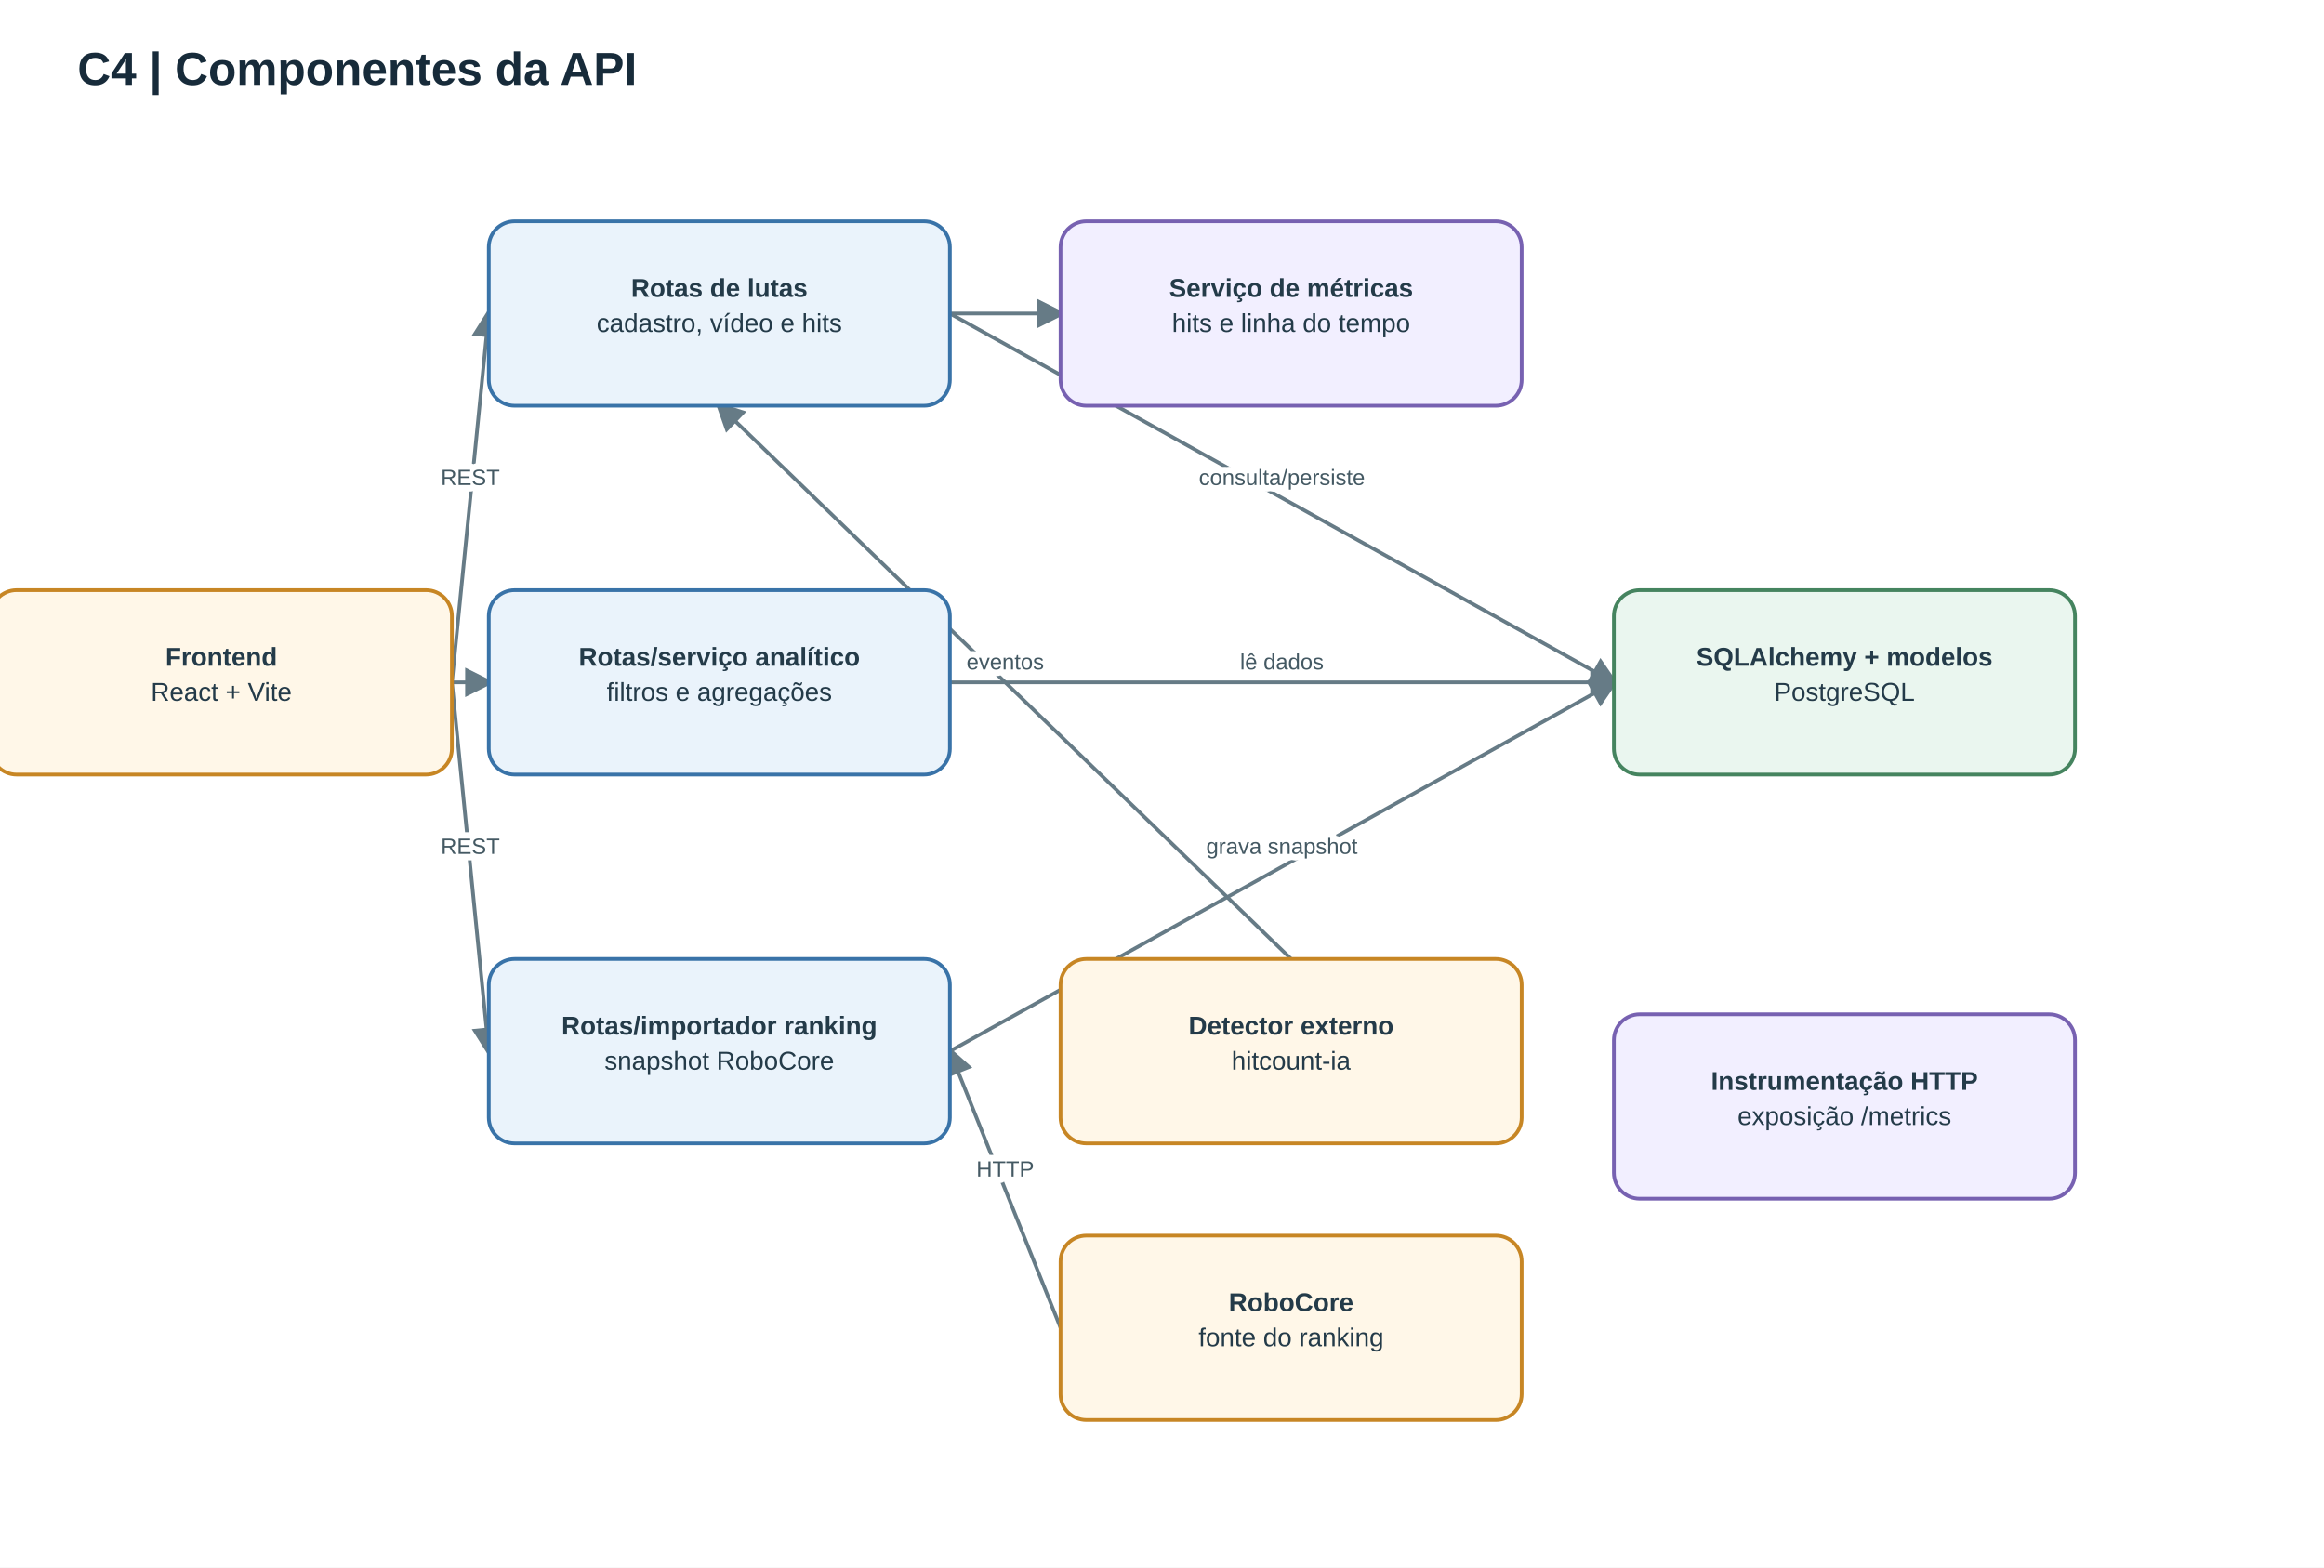
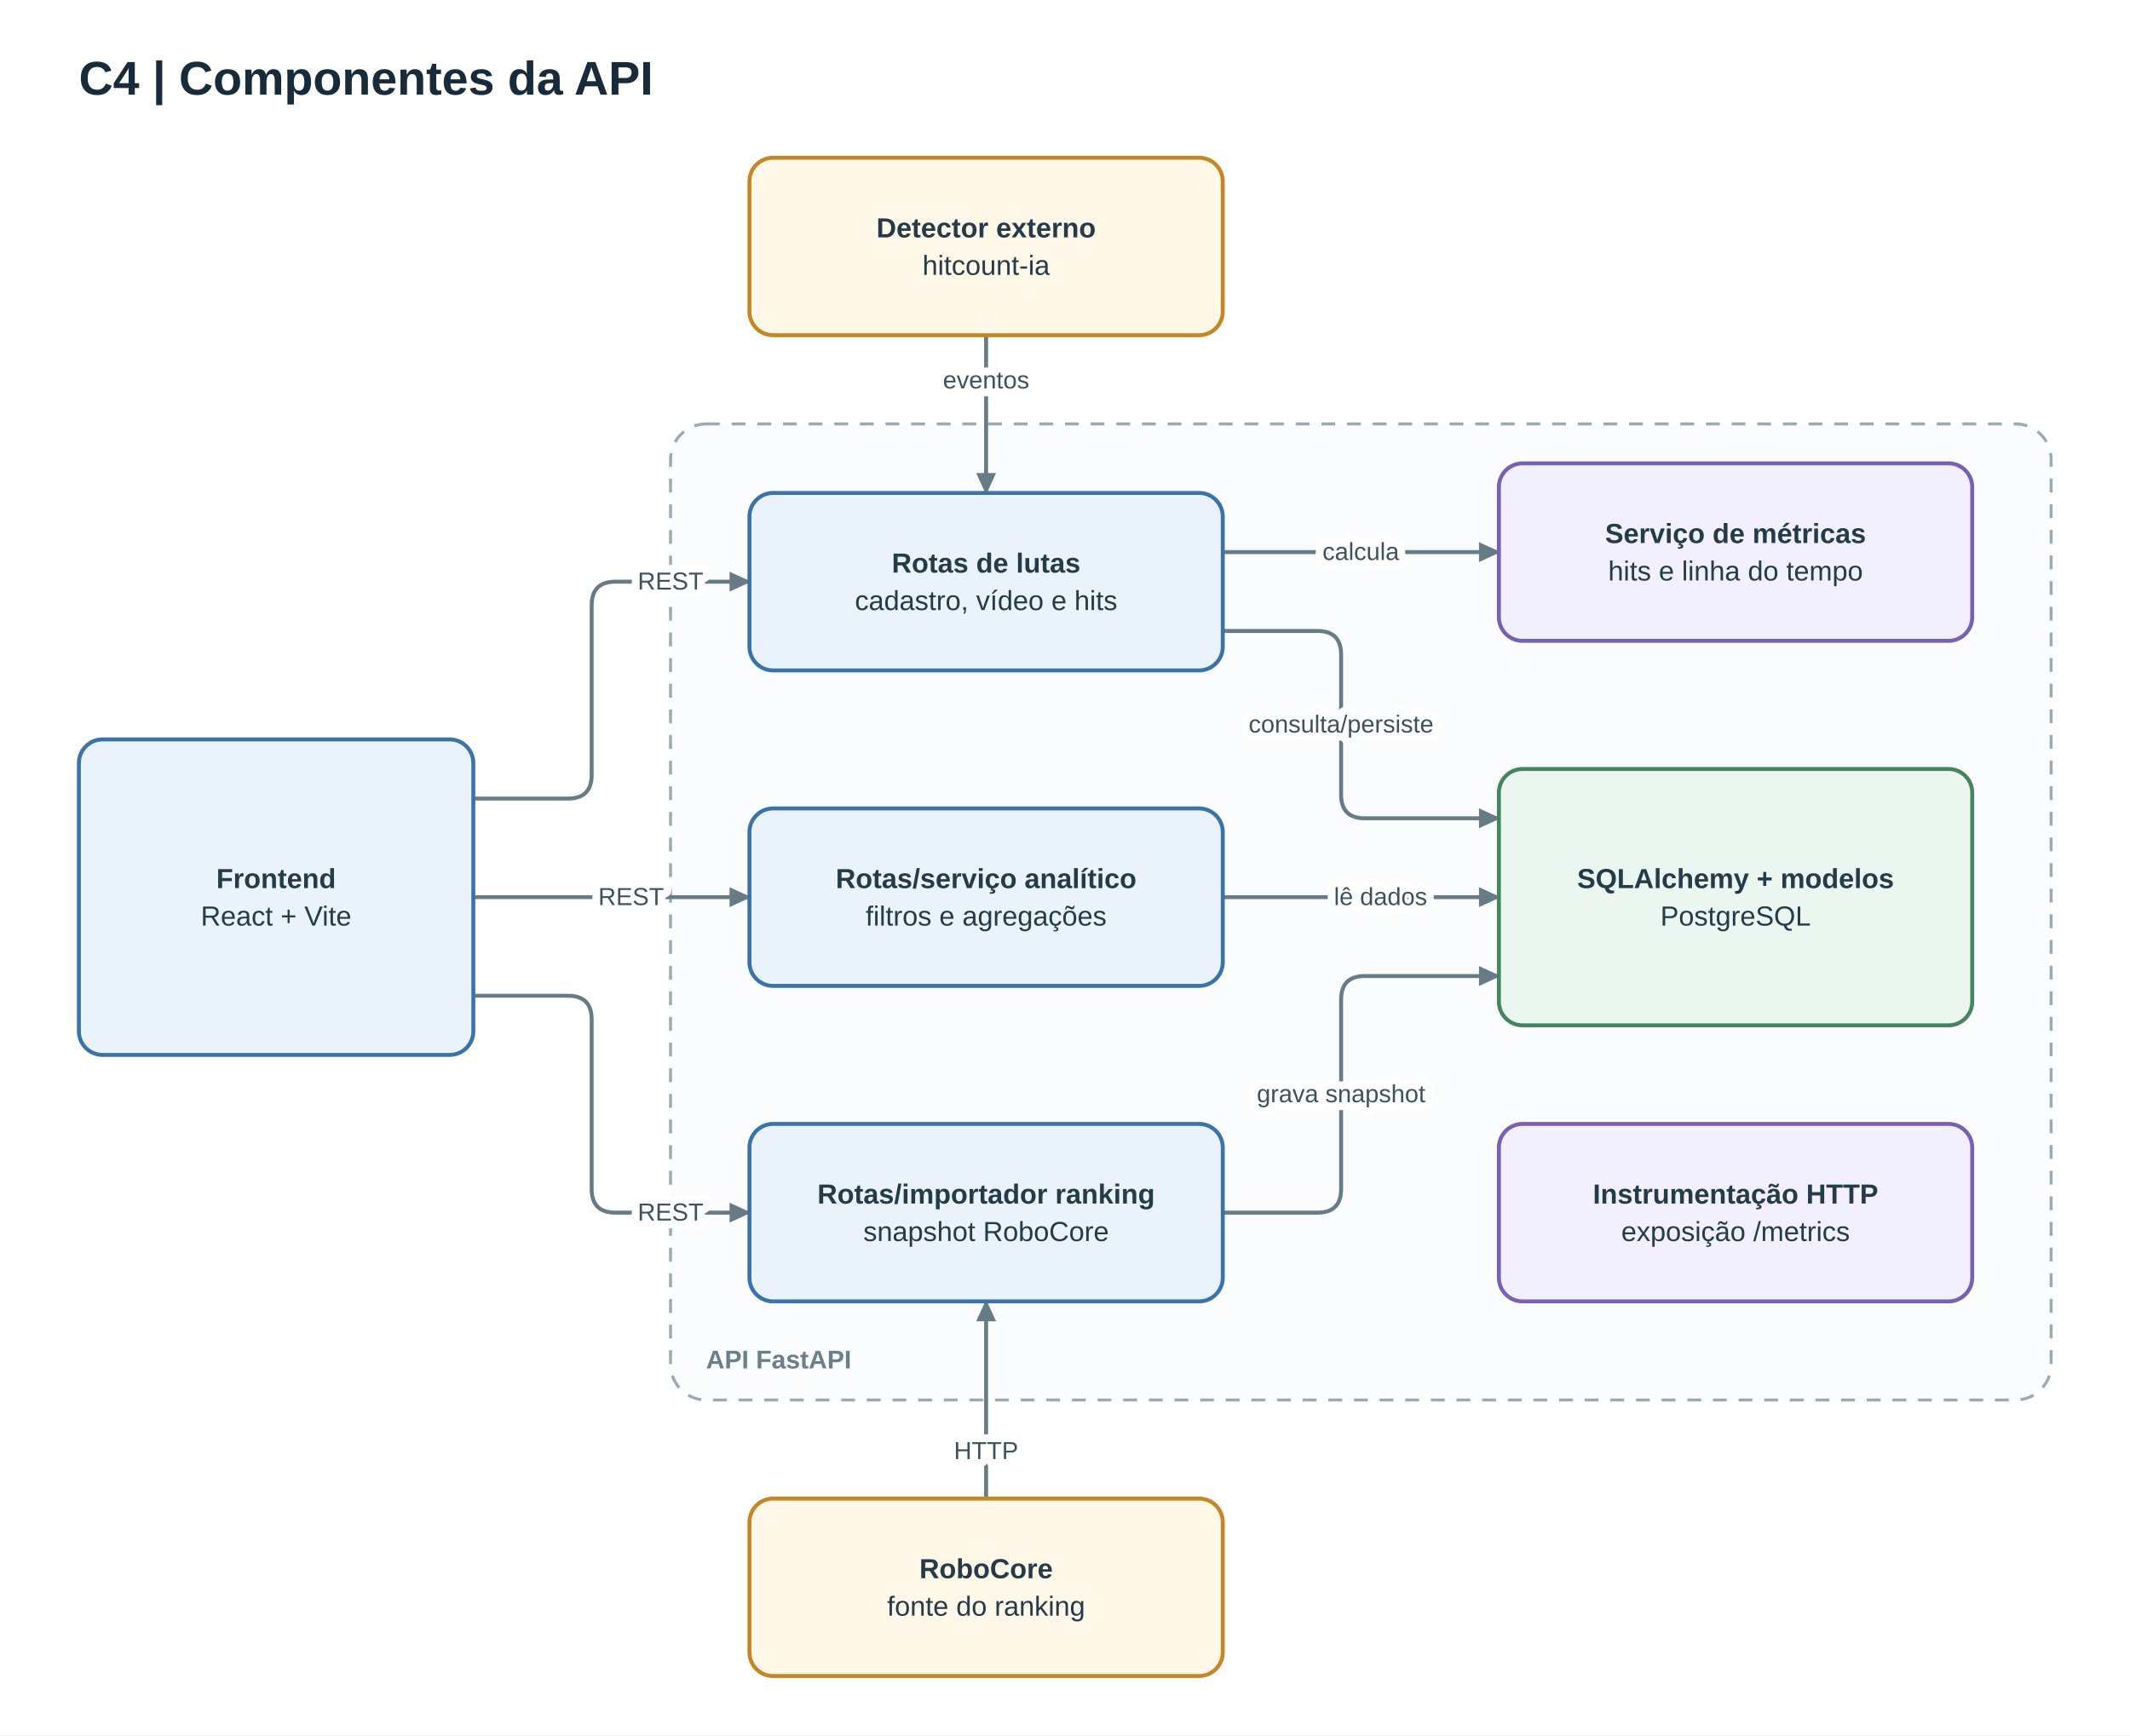
- <svg xmlns="http://www.w3.org/2000/svg" viewBox="0 0 1260 850" role="img" aria-labelledby="title desc">
+ <svg xmlns="http://www.w3.org/2000/svg" width="1080" height="880" viewBox="0 0 1080 880" role="img" aria-labelledby="title desc">
  <defs>
-     <marker id="arrow" viewBox="0 0 10 10" refX="8" refY="5" markerWidth="8" markerHeight="8" orient="auto-start-reverse">
-       <path d="M 0 0 L 10 5 L 0 10 z" fill="#667b86" />
+     <marker id="arrow" viewBox="0 0 12 12" refX="11" refY="6" markerWidth="11" markerHeight="11" markerUnits="userSpaceOnUse" orient="auto-start-reverse">
+       <path d="M 0 0.5 L 12 6 L 0 11.5 z" fill="#667b86" />
+     </marker>
+     <marker id="er-one" viewBox="0 0 20 20" refX="0" refY="10" markerWidth="20" markerHeight="20" markerUnits="userSpaceOnUse" orient="auto">
+       <path d="M 8 2 V 18 M 13 2 V 18" stroke="#667b86" stroke-width="2" fill="none" />
+     </marker>
+     <marker id="er-many" viewBox="0 0 20 20" refX="20" refY="10" markerWidth="20" markerHeight="20" markerUnits="userSpaceOnUse" orient="auto">
+       <path d="M 4 10 L 20 2 M 4 10 L 20 18 M 4 10 H 20 M 3 2 V 18" stroke="#667b86" stroke-width="2" fill="none" />
    </marker>
  </defs>
  <rect width="100%" height="100%" fill="#ffffff" />
-   <text x="42" y="46" font-family="Arial, sans-serif" font-size="25" font-weight="700" fill="#172b3a">C4 | Componentes da API</text>
-   <path d="M 245 370 L 265 170" fill="none" stroke="#667b86" stroke-width="2" marker-end="url(#arrow)" />
-   <text x="255" y="263" text-anchor="middle" font-family="Arial, sans-serif" font-size="12" fill="#445963" paint-order="stroke" stroke="#ffffff" stroke-width="7" stroke-linejoin="round">REST</text>
-   <path d="M 245 370 L 265 370" fill="none" stroke="#667b86" stroke-width="2" marker-end="url(#arrow)" />
-   <path d="M 245 370 L 265 570" fill="none" stroke="#667b86" stroke-width="2" marker-end="url(#arrow)" />
-   <text x="255" y="463" text-anchor="middle" font-family="Arial, sans-serif" font-size="12" fill="#445963" paint-order="stroke" stroke="#ffffff" stroke-width="7" stroke-linejoin="round">REST</text>
-   <path d="M 515 170 L 575 170" fill="none" stroke="#667b86" stroke-width="2" marker-end="url(#arrow)" />
-   <path d="M 515 170 L 875 370" fill="none" stroke="#667b86" stroke-width="2" marker-end="url(#arrow)" />
-   <text x="695" y="263" text-anchor="middle" font-family="Arial, sans-serif" font-size="12" fill="#445963" paint-order="stroke" stroke="#ffffff" stroke-width="7" stroke-linejoin="round">consulta/persiste</text>
-   <path d="M 515 370 L 875 370" fill="none" stroke="#667b86" stroke-width="2" marker-end="url(#arrow)" />
-   <text x="695" y="363" text-anchor="middle" font-family="Arial, sans-serif" font-size="12" fill="#445963" paint-order="stroke" stroke="#ffffff" stroke-width="7" stroke-linejoin="round">lê dados</text>
-   <path d="M 515 570 L 875 370" fill="none" stroke="#667b86" stroke-width="2" marker-end="url(#arrow)" />
-   <text x="695" y="463" text-anchor="middle" font-family="Arial, sans-serif" font-size="12" fill="#445963" paint-order="stroke" stroke="#ffffff" stroke-width="7" stroke-linejoin="round">grava snapshot</text>
-   <path d="M 700 520 L 390 220" fill="none" stroke="#667b86" stroke-width="2" marker-end="url(#arrow)" />
-   <text x="545" y="363" text-anchor="middle" font-family="Arial, sans-serif" font-size="12" fill="#445963" paint-order="stroke" stroke="#ffffff" stroke-width="7" stroke-linejoin="round">eventos</text>
-   <path d="M 575 720 L 515 570" fill="none" stroke="#667b86" stroke-width="2" marker-end="url(#arrow)" />
-   <text x="545" y="638" text-anchor="middle" font-family="Arial, sans-serif" font-size="12" fill="#445963" paint-order="stroke" stroke="#ffffff" stroke-width="7" stroke-linejoin="round">HTTP</text>
-   <rect x="-5" y="320" width="250" height="100" rx="14" fill="#fff7e8" stroke="#c78624" stroke-width="2" />
-   <text x="120" y="361" text-anchor="middle" font-family="Arial, sans-serif" font-size="14" font-weight="700" fill="#243b49">Frontend</text>
-   <text x="120" y="380" text-anchor="middle" font-family="Arial, sans-serif" font-size="14" font-weight="400" fill="#243b49">React + Vite</text>
-   <rect x="265" y="120" width="250" height="100" rx="14" fill="#eaf3fb" stroke="#3973a8" stroke-width="2" />
-   <text x="390" y="161" text-anchor="middle" font-family="Arial, sans-serif" font-size="14" font-weight="700" fill="#243b49">Rotas de lutas</text>
-   <text x="390" y="180" text-anchor="middle" font-family="Arial, sans-serif" font-size="14" font-weight="400" fill="#243b49">cadastro, vídeo e hits</text>
-   <rect x="265" y="320" width="250" height="100" rx="14" fill="#eaf3fb" stroke="#3973a8" stroke-width="2" />
-   <text x="390" y="361" text-anchor="middle" font-family="Arial, sans-serif" font-size="14" font-weight="700" fill="#243b49">Rotas/serviço analítico</text>
-   <text x="390" y="380" text-anchor="middle" font-family="Arial, sans-serif" font-size="14" font-weight="400" fill="#243b49">filtros e agregações</text>
-   <rect x="265" y="520" width="250" height="100" rx="14" fill="#eaf3fb" stroke="#3973a8" stroke-width="2" />
-   <text x="390" y="561" text-anchor="middle" font-family="Arial, sans-serif" font-size="14" font-weight="700" fill="#243b49">Rotas/importador ranking</text>
-   <text x="390" y="580" text-anchor="middle" font-family="Arial, sans-serif" font-size="14" font-weight="400" fill="#243b49">snapshot RoboCore</text>
-   <rect x="575" y="120" width="250" height="100" rx="14" fill="#f2efff" stroke="#7761b1" stroke-width="2" />
-   <text x="700" y="161" text-anchor="middle" font-family="Arial, sans-serif" font-size="14" font-weight="700" fill="#243b49">Serviço de métricas</text>
-   <text x="700" y="180" text-anchor="middle" font-family="Arial, sans-serif" font-size="14" font-weight="400" fill="#243b49">hits e linha do tempo</text>
-   <rect x="875" y="320" width="250" height="100" rx="14" fill="#eaf6ef" stroke="#45845f" stroke-width="2" />
-   <text x="1000" y="361" text-anchor="middle" font-family="Arial, sans-serif" font-size="14" font-weight="700" fill="#243b49">SQLAlchemy + modelos</text>
-   <text x="1000" y="380" text-anchor="middle" font-family="Arial, sans-serif" font-size="14" font-weight="400" fill="#243b49">PostgreSQL</text>
-   <rect x="575" y="520" width="250" height="100" rx="14" fill="#fff7e8" stroke="#c78624" stroke-width="2" />
-   <text x="700" y="561" text-anchor="middle" font-family="Arial, sans-serif" font-size="14" font-weight="700" fill="#243b49">Detector externo</text>
-   <text x="700" y="580" text-anchor="middle" font-family="Arial, sans-serif" font-size="14" font-weight="400" fill="#243b49">hitcount-ia</text>
-   <rect x="575" y="670" width="250" height="100" rx="14" fill="#fff7e8" stroke="#c78624" stroke-width="2" />
-   <text x="700" y="711" text-anchor="middle" font-family="Arial, sans-serif" font-size="14" font-weight="700" fill="#243b49">RoboCore</text>
-   <text x="700" y="730" text-anchor="middle" font-family="Arial, sans-serif" font-size="14" font-weight="400" fill="#243b49">fonte do ranking</text>
-   <rect x="875" y="550" width="250" height="100" rx="14" fill="#f2efff" stroke="#7761b1" stroke-width="2" />
-   <text x="1000" y="591" text-anchor="middle" font-family="Arial, sans-serif" font-size="14" font-weight="700" fill="#243b49">Instrumentação HTTP</text>
-   <text x="1000" y="610" text-anchor="middle" font-family="Arial, sans-serif" font-size="14" font-weight="400" fill="#243b49">exposição /metrics</text>
+   <text x="40" y="48" font-family="Arial, Helvetica, sans-serif" font-size="24" font-weight="700" fill="#172b3a">C4 | Componentes da API</text>
+   <rect x="340" y="215" width="700" height="495" rx="18" fill="#fafcfe" stroke="#9aaab4" stroke-width="1.5" stroke-dasharray="7 6" />
+   <text x="358" y="694" font-family="Arial, Helvetica, sans-serif" font-size="13" font-weight="700" fill="#6b7f8a">API FastAPI</text>
+   <path d="M 240 405 L 288 405 Q 300 405 300 393 L 300 307 Q 300 295 312 295 L 380 295" fill="none" stroke="#667b86" stroke-width="2" stroke-linejoin="round" marker-end="url(#arrow)" />
+   <path d="M 240 455 L 380 455" fill="none" stroke="#667b86" stroke-width="2" stroke-linejoin="round" marker-end="url(#arrow)" />
+   <path d="M 240 505 L 288 505 Q 300 505 300 517 L 300 603 Q 300 615 312 615 L 380 615" fill="none" stroke="#667b86" stroke-width="2" stroke-linejoin="round" marker-end="url(#arrow)" />
+   <path d="M 500 170 L 500 250" fill="none" stroke="#667b86" stroke-width="2" stroke-linejoin="round" marker-end="url(#arrow)" />
+   <path d="M 500 760 L 500 660" fill="none" stroke="#667b86" stroke-width="2" stroke-linejoin="round" marker-end="url(#arrow)" />
+   <path d="M 620 280 L 760 280" fill="none" stroke="#667b86" stroke-width="2" stroke-linejoin="round" marker-end="url(#arrow)" />
+   <path d="M 620 320 L 668 320 Q 680 320 680 332 L 680 403 Q 680 415 692 415 L 760 415" fill="none" stroke="#667b86" stroke-width="2" stroke-linejoin="round" marker-end="url(#arrow)" />
+   <path d="M 620 455 L 760 455" fill="none" stroke="#667b86" stroke-width="2" stroke-linejoin="round" marker-end="url(#arrow)" />
+   <path d="M 620 615 L 668 615 Q 680 615 680 603 L 680 507 Q 680 495 692 495 L 760 495" fill="none" stroke="#667b86" stroke-width="2" stroke-linejoin="round" marker-end="url(#arrow)" />
+   <rect x="40" y="375" width="200" height="160" rx="12" fill="#eaf3fb" stroke="#3973a8" stroke-width="2" />
+   <text x="140.0" y="450.4" text-anchor="middle" font-family="Arial, Helvetica, sans-serif" font-size="14" font-weight="700" fill="#243b49">Frontend</text>
+   <text x="140.0" y="469.4" text-anchor="middle" font-family="Arial, Helvetica, sans-serif" font-size="14" font-weight="400" fill="#243b49">React + Vite</text>
+   <rect x="380" y="80" width="240" height="90" rx="12" fill="#fff7e8" stroke="#c78624" stroke-width="2" />
+   <text x="500.0" y="120.4" text-anchor="middle" font-family="Arial, Helvetica, sans-serif" font-size="14" font-weight="700" fill="#243b49">Detector externo</text>
+   <text x="500.0" y="139.4" text-anchor="middle" font-family="Arial, Helvetica, sans-serif" font-size="14" font-weight="400" fill="#243b49">hitcount-ia</text>
+   <rect x="380" y="250" width="240" height="90" rx="12" fill="#eaf3fb" stroke="#3973a8" stroke-width="2" />
+   <text x="500.0" y="290.4" text-anchor="middle" font-family="Arial, Helvetica, sans-serif" font-size="14" font-weight="700" fill="#243b49">Rotas de lutas</text>
+   <text x="500.0" y="309.4" text-anchor="middle" font-family="Arial, Helvetica, sans-serif" font-size="14" font-weight="400" fill="#243b49">cadastro, vídeo e hits</text>
+   <rect x="380" y="410" width="240" height="90" rx="12" fill="#eaf3fb" stroke="#3973a8" stroke-width="2" />
+   <text x="500.0" y="450.4" text-anchor="middle" font-family="Arial, Helvetica, sans-serif" font-size="14" font-weight="700" fill="#243b49">Rotas/serviço analítico</text>
+   <text x="500.0" y="469.4" text-anchor="middle" font-family="Arial, Helvetica, sans-serif" font-size="14" font-weight="400" fill="#243b49">filtros e agregações</text>
+   <rect x="380" y="570" width="240" height="90" rx="12" fill="#eaf3fb" stroke="#3973a8" stroke-width="2" />
+   <text x="500.0" y="610.4" text-anchor="middle" font-family="Arial, Helvetica, sans-serif" font-size="14" font-weight="700" fill="#243b49">Rotas/importador ranking</text>
+   <text x="500.0" y="629.4" text-anchor="middle" font-family="Arial, Helvetica, sans-serif" font-size="14" font-weight="400" fill="#243b49">snapshot RoboCore</text>
+   <rect x="380" y="760" width="240" height="90" rx="12" fill="#fff7e8" stroke="#c78624" stroke-width="2" />
+   <text x="500.0" y="800.4" text-anchor="middle" font-family="Arial, Helvetica, sans-serif" font-size="14" font-weight="700" fill="#243b49">RoboCore</text>
+   <text x="500.0" y="819.4" text-anchor="middle" font-family="Arial, Helvetica, sans-serif" font-size="14" font-weight="400" fill="#243b49">fonte do ranking</text>
+   <rect x="760" y="235" width="240" height="90" rx="12" fill="#f2efff" stroke="#7761b1" stroke-width="2" />
+   <text x="880.0" y="275.4" text-anchor="middle" font-family="Arial, Helvetica, sans-serif" font-size="14" font-weight="700" fill="#243b49">Serviço de métricas</text>
+   <text x="880.0" y="294.4" text-anchor="middle" font-family="Arial, Helvetica, sans-serif" font-size="14" font-weight="400" fill="#243b49">hits e linha do tempo</text>
+   <rect x="760" y="390" width="240" height="130" rx="12" fill="#eaf6ef" stroke="#45845f" stroke-width="2" />
+   <text x="880.0" y="450.4" text-anchor="middle" font-family="Arial, Helvetica, sans-serif" font-size="14" font-weight="700" fill="#243b49">SQLAlchemy + modelos</text>
+   <text x="880.0" y="469.4" text-anchor="middle" font-family="Arial, Helvetica, sans-serif" font-size="14" font-weight="400" fill="#243b49">PostgreSQL</text>
+   <rect x="760" y="570" width="240" height="90" rx="12" fill="#f2efff" stroke="#7761b1" stroke-width="2" />
+   <text x="880.0" y="610.4" text-anchor="middle" font-family="Arial, Helvetica, sans-serif" font-size="14" font-weight="700" fill="#243b49">Instrumentação HTTP</text>
+   <text x="880.0" y="629.4" text-anchor="middle" font-family="Arial, Helvetica, sans-serif" font-size="14" font-weight="400" fill="#243b49">exposição /metrics</text>
+   <text x="340.0" y="299.0" text-anchor="middle" font-family="Arial, Helvetica, sans-serif" font-size="12.5" fill="#3d525d" paint-order="stroke" stroke="#ffffff" stroke-width="8" stroke-linejoin="round">REST</text>
+   <text x="320" y="459" text-anchor="middle" font-family="Arial, Helvetica, sans-serif" font-size="12.5" fill="#3d525d" paint-order="stroke" stroke="#ffffff" stroke-width="8" stroke-linejoin="round">REST</text>
+   <text x="340.0" y="619.0" text-anchor="middle" font-family="Arial, Helvetica, sans-serif" font-size="12.5" fill="#3d525d" paint-order="stroke" stroke="#ffffff" stroke-width="8" stroke-linejoin="round">REST</text>
+   <text x="500" y="197" text-anchor="middle" font-family="Arial, Helvetica, sans-serif" font-size="12.5" fill="#3d525d" paint-order="stroke" stroke="#ffffff" stroke-width="8" stroke-linejoin="round">eventos</text>
+   <text x="500" y="740" text-anchor="middle" font-family="Arial, Helvetica, sans-serif" font-size="12.5" fill="#3d525d" paint-order="stroke" stroke="#ffffff" stroke-width="8" stroke-linejoin="round">HTTP</text>
+   <text x="690.0" y="284.0" text-anchor="middle" font-family="Arial, Helvetica, sans-serif" font-size="12.5" fill="#3d525d" paint-order="stroke" stroke="#ffffff" stroke-width="8" stroke-linejoin="round">calcula</text>
+   <text x="680.0" y="371.5" text-anchor="middle" font-family="Arial, Helvetica, sans-serif" font-size="12.5" fill="#3d525d" paint-order="stroke" stroke="#ffffff" stroke-width="8" stroke-linejoin="round">consulta/persiste</text>
+   <text x="700" y="459" text-anchor="middle" font-family="Arial, Helvetica, sans-serif" font-size="12.5" fill="#3d525d" paint-order="stroke" stroke="#ffffff" stroke-width="8" stroke-linejoin="round">lê dados</text>
+   <text x="680.0" y="559.0" text-anchor="middle" font-family="Arial, Helvetica, sans-serif" font-size="12.5" fill="#3d525d" paint-order="stroke" stroke="#ffffff" stroke-width="8" stroke-linejoin="round">grava snapshot</text>
</svg>
